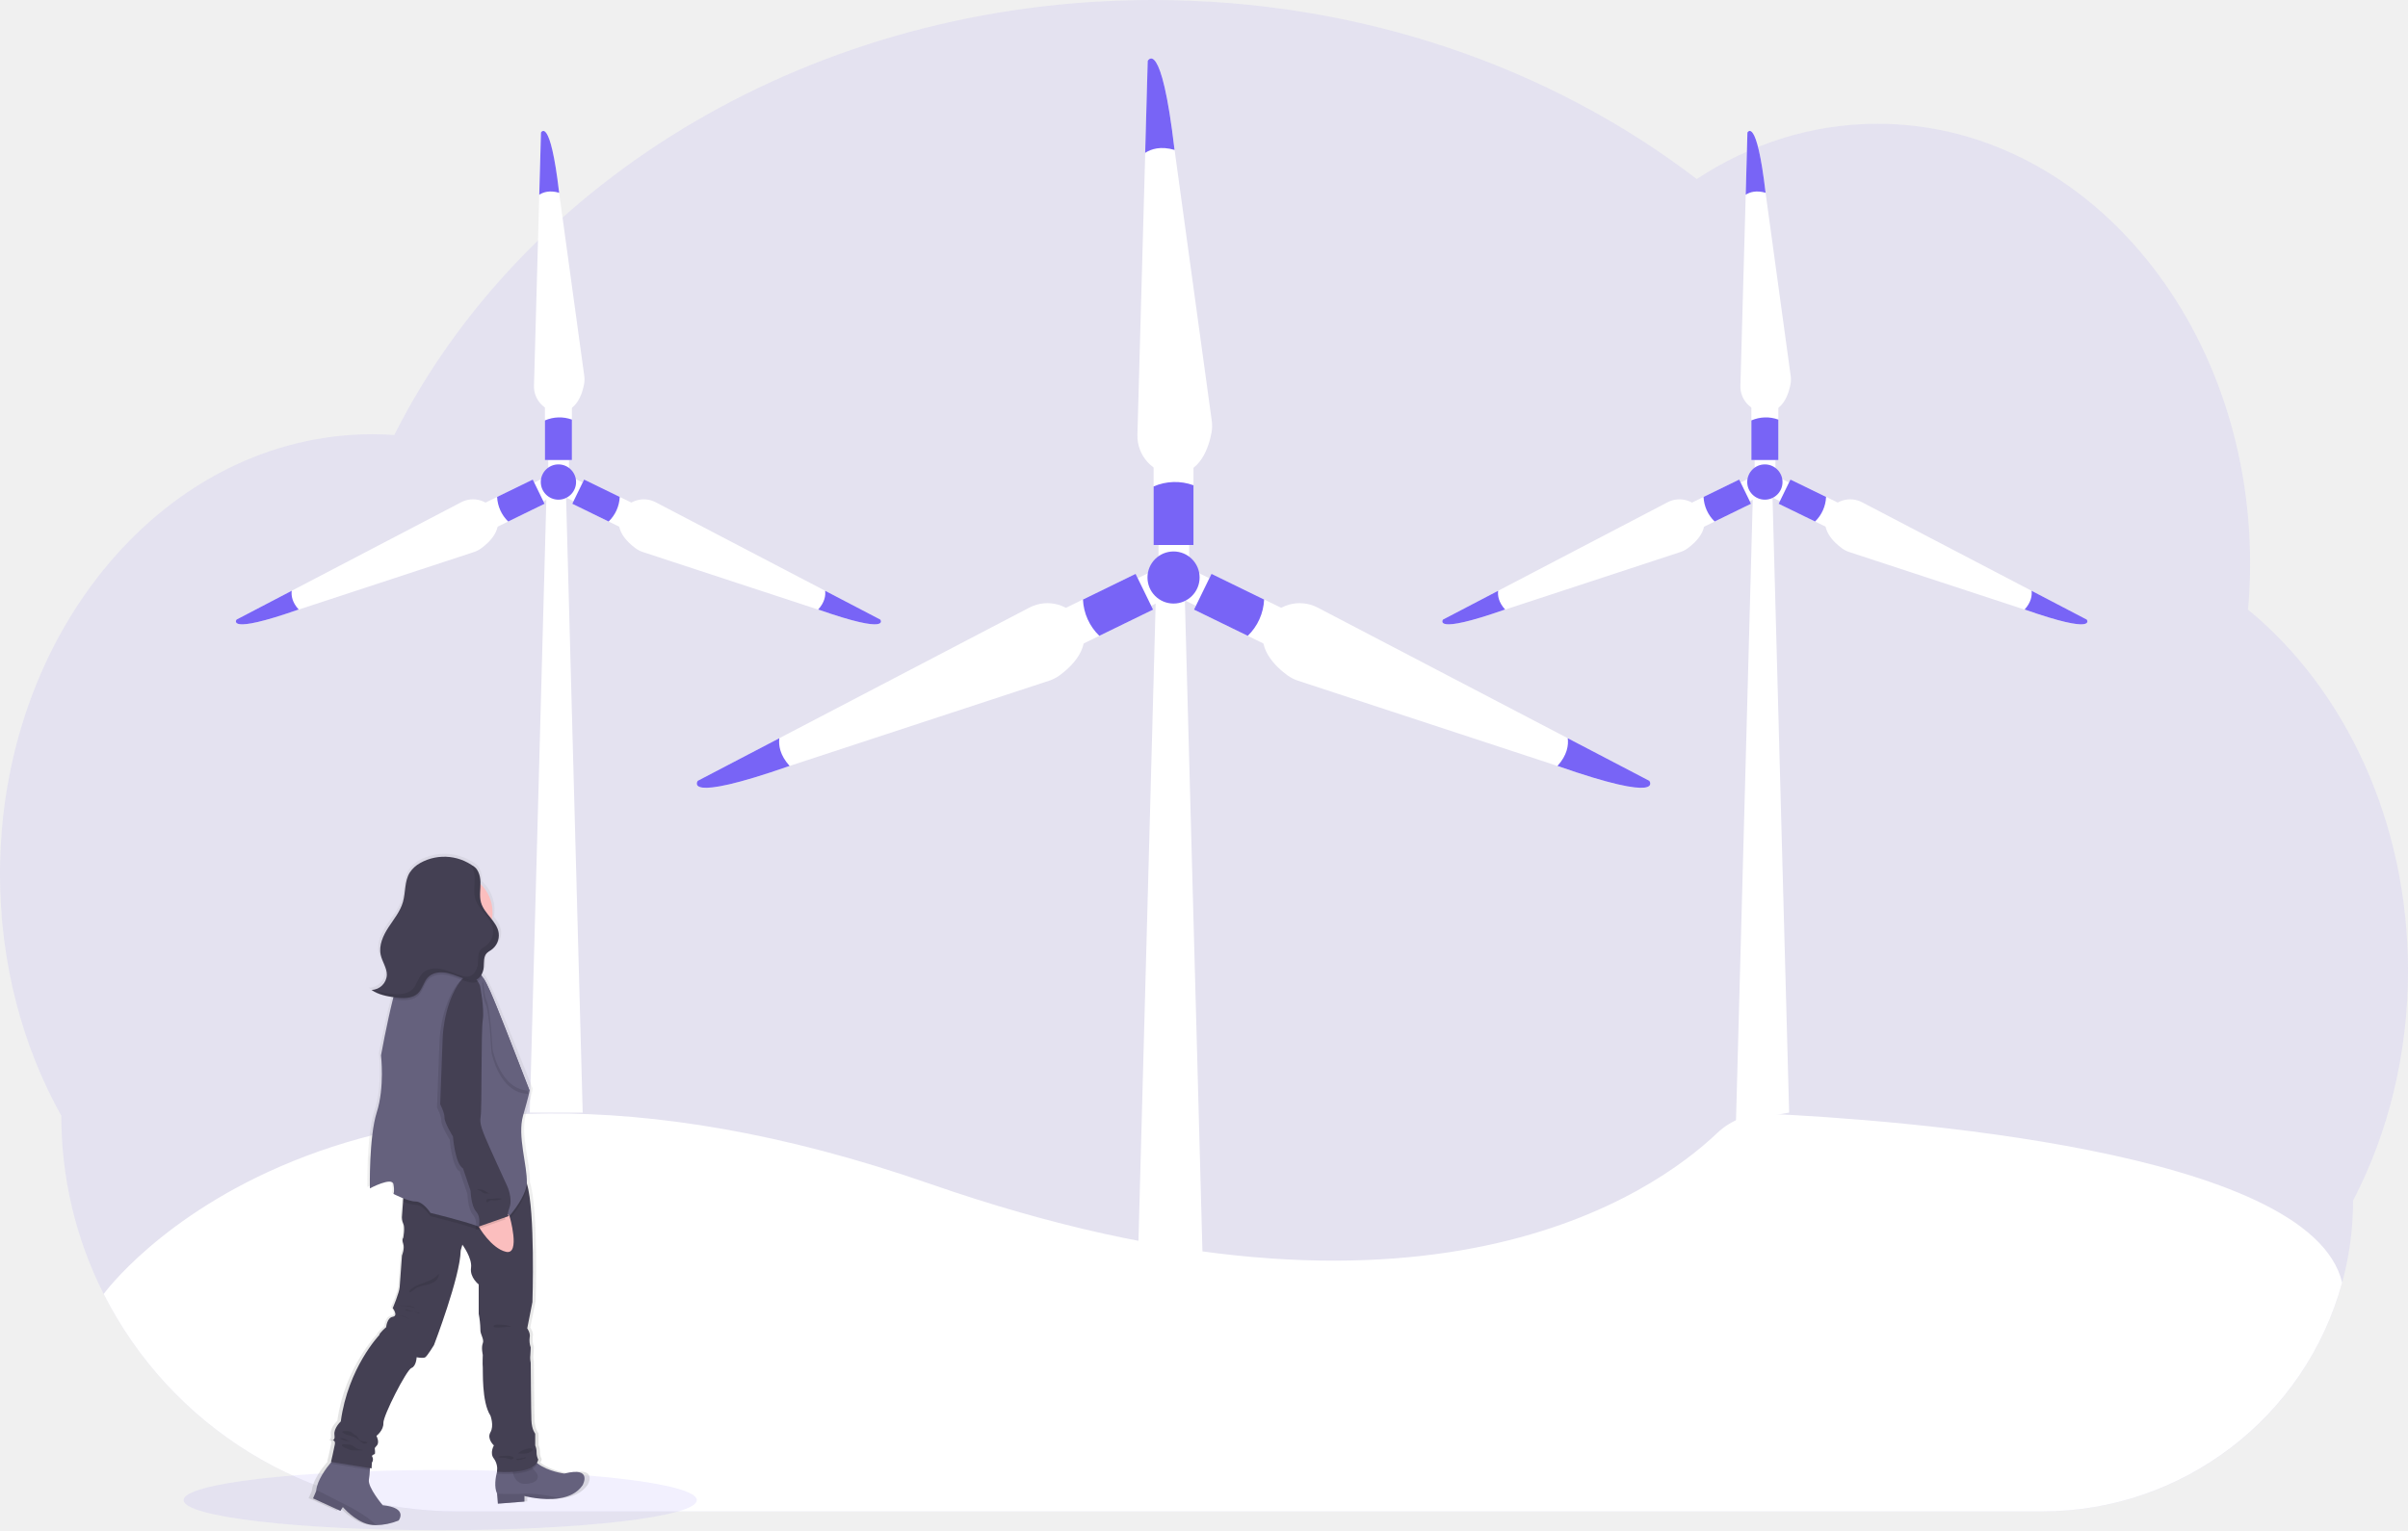
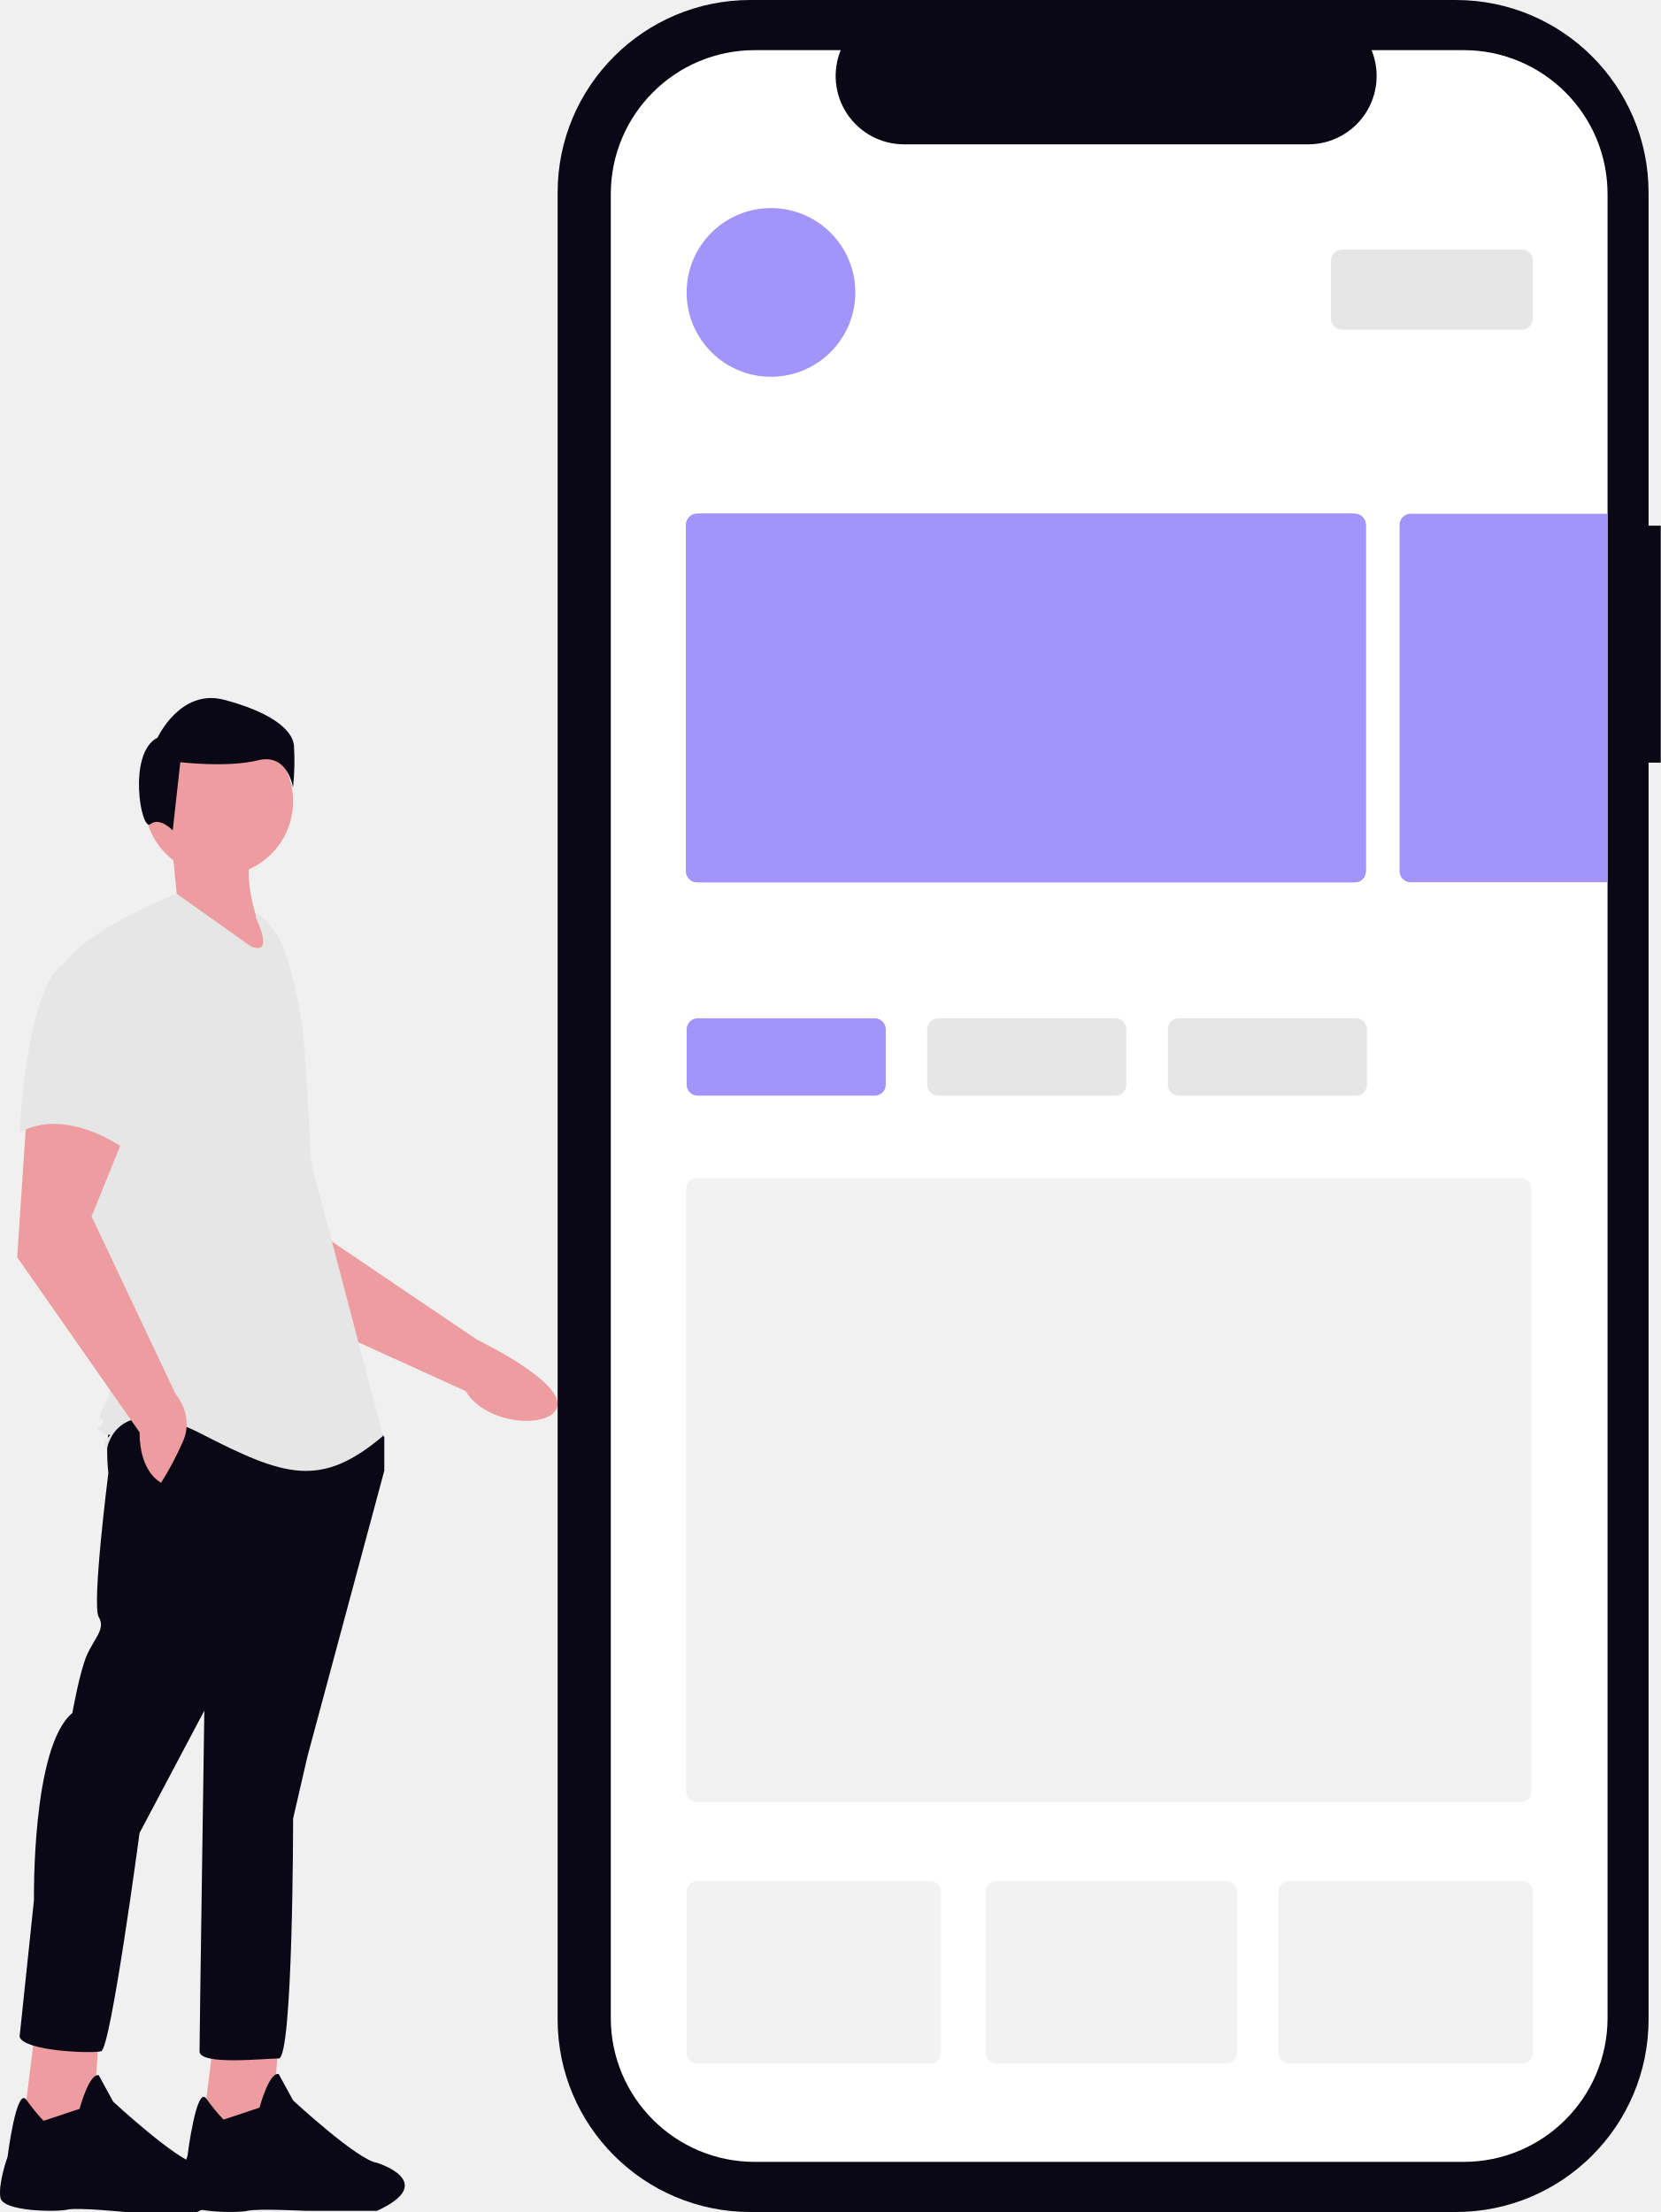
- <svg xmlns="http://www.w3.org/2000/svg" width="1144" height="727.23" viewBox="0 0 1144 727.23" role="img" artist="Katerina Limpitsouni" source="https://undraw.co/">
-   <defs>
-     <linearGradient id="e9df2e8e-6999-41c4-9621-44bffc2f2623-331" x1="241.37" y1="811.22" x2="241.37" y2="492.1" gradientUnits="userSpaceOnUse">
-       <stop offset="0" stop-color="gray" stop-opacity="0.25" />
-       <stop offset="0.54" stop-color="gray" stop-opacity="0.12" />
-       <stop offset="1" stop-color="gray" stop-opacity="0.1" />
-     </linearGradient>
-   </defs>
-   <path d="M1172,547.72a244.4,244.4,0,0,1-6.85,57.75A228.14,228.14,0,0,1,1145.89,657,147.47,147.47,0,0,1,998.24,804.67H245.17A188.29,188.29,0,0,1,77.25,701.34a.08.08,0,0,1,0,0,187.1,187.1,0,0,1-20.11-84.68C38.72,583.66,28,544.19,28,501.75c0-115.43,79.24-209,177-209,3.46,0,6.9.13,10.31.36C276.65,171.32,415,86.39,575.74,86.39c98.82,0,189.15,32.08,258.35,85.08,25.44-16.71,54.73-26.25,85.9-26.25,97.75,0,177,93.58,177,209q0,11.08-1,21.86C1141.94,413.84,1172,476.63,1172,547.72Z" transform="translate(-28 -86.39)" fill="#7864F6" opacity="0.1" />
-   <path d="M603.59,291.88c-1.18,6.48-5.17,20.16-18.06,19.82-9.84-.25-17.42-8.84-17.16-18.68l3.71-134,1.21-43.7s6.38-12.09,12.73,42.11l0,.2,17.64,128.52A18,18,0,0,1,603.59,291.88Z" transform="translate(-28 -86.39)" fill="#fff" />
-   <rect x="548.06" y="218.5" width="18.94" height="40.51" fill="#fff" />
-   <rect x="550.39" y="249.39" width="14.57" height="17.78" fill="#fff" />
-   <path d="M586.05,157.64c-6.63-1.93-11.14-.46-14,1.39l1.21-43.7s6.38-12.09,12.73,42.11Z" transform="translate(-28 -86.39)" fill="#7864F6" />
-   <path d="M595,317v28.4H576.06V317.56A25.6,25.6,0,0,1,595,317Z" transform="translate(-28 -86.39)" fill="#7864F6" />
-   <path d="M639.59,407.29c-5.31-3.9-15.85-13.48-9.9-24.92,4.54-8.73,15.58-11.79,24.31-7.24l118.81,62.08,38.75,20.24s8.06,11-43.44-7l-.19-.06L644.68,409.89A18.28,18.28,0,0,1,639.59,407.29Z" transform="translate(-28 -86.39)" fill="#fff" />
-   <rect x="608.15" y="356.23" width="18.94" height="40.51" transform="translate(-19.51 680.17) rotate(-64)" fill="#fff" />
-   <rect x="592.72" y="359.16" width="14.57" height="17.78" transform="translate(1165.83 -96.27) rotate(116)" fill="#fff" />
-   <path d="M767.93,450.38c4.64-5.12,5.3-9.82,4.88-13.17l38.75,20.24s8.06,11-43.44-7Z" transform="translate(-28 -86.39)" fill="#7864F6" />
-   <path d="M620.79,388.56l-25.53-12.45,8.3-17,25,12.2A25.59,25.59,0,0,1,620.79,388.56Z" transform="translate(-28 -86.39)" fill="#7864F6" />
-   <path d="M531.47,407.29c5.31-3.9,15.85-13.48,9.9-24.92-4.54-8.73-15.58-11.79-24.31-7.24L398.25,437.21,359.5,457.45s-8.06,11,43.44-7l.19-.06,123.25-40.49A18.28,18.28,0,0,0,531.47,407.29Z" transform="translate(-28 -86.39)" fill="#fff" />
-   <rect x="533.19" y="367.01" width="40.51" height="18.94" transform="translate(-137.03 194.33) rotate(-26)" fill="#fff" />
-   <rect x="563.77" y="359.16" width="14.57" height="17.78" transform="translate(623.52 -392.94) rotate(64)" fill="#fff" />
-   <path d="M403.13,450.38c-4.64-5.12-5.3-9.82-4.88-13.17L359.5,457.45s-8.06,11,43.44-7Z" transform="translate(-28 -86.39)" fill="#7864F6" />
-   <path d="M550.27,388.56l25.53-12.45-8.3-17-25,12.2A25.59,25.59,0,0,0,550.27,388.56Z" transform="translate(-28 -86.39)" fill="#7864F6" />
-   <polygon points="574.57 717.37 537.42 717.37 549.22 279.84 562.77 279.84 574.57 717.37" fill="#fff" />
-   <circle cx="557.53" cy="274.45" r="12.38" fill="#7864F6" />
-   <path d="M878.67,268.82c-.79,4.38-3.49,13.63-12.21,13.4a12.19,12.19,0,0,1-11.62-12.63l2.52-90.66.81-29.56s4.32-8.18,8.62,28.49l0,.13,11.93,87A12.26,12.26,0,0,1,878.67,268.82Z" transform="translate(-28 -86.39)" fill="#fff" />
-   <rect x="832.05" y="191.22" width="12.81" height="27.41" fill="#fff" />
-   <rect x="833.62" y="212.12" width="9.86" height="12.03" fill="#fff" />
-   <path d="M866.81,178c-4.49-1.3-7.54-.31-9.45.94l.81-29.56s4.32-8.18,8.62,28.49Z" transform="translate(-28 -86.39)" fill="#7864F6" />
-   <path d="M872.86,285.8V305H860.05V286.19A17.29,17.29,0,0,1,872.86,285.8Z" transform="translate(-28 -86.39)" fill="#7864F6" />
-   <path d="M903,346.89c-3.59-2.63-10.73-9.11-6.7-16.85a12.18,12.18,0,0,1,16.45-4.9l80.38,42,26.21,13.69s5.46,7.47-29.38-4.74l-.13,0-83.39-27.39A12.33,12.33,0,0,1,903,346.89Z" transform="translate(-28 -86.39)" fill="#fff" />
-   <rect x="881.76" y="312.35" width="12.81" height="27.41" transform="translate(177.76 895.01) rotate(-64)" fill="#fff" />
-   <rect x="871.32" y="314.33" width="9.86" height="12.03" transform="translate(1520.3 -413.17) rotate(116)" fill="#fff" />
-   <path d="M989.86,376.05c3.14-3.46,3.59-6.64,3.3-8.91l26.21,13.69s5.46,7.47-29.38-4.74Z" transform="translate(-28 -86.39)" fill="#7864F6" />
-   <path d="M890.31,334.23,873,325.8l5.61-11.51,16.93,8.25A17.35,17.35,0,0,1,890.31,334.23Z" transform="translate(-28 -86.39)" fill="#7864F6" />
-   <path d="M829.88,346.89c3.59-2.63,10.73-9.11,6.7-16.85a12.18,12.18,0,0,0-16.45-4.9l-80.38,42-26.21,13.69s-5.46,7.47,29.38-4.74l.13,0,83.39-27.39A12.33,12.33,0,0,0,829.88,346.89Z" transform="translate(-28 -86.39)" fill="#fff" />
-   <rect x="831.05" y="319.65" width="27.41" height="12.81" transform="translate(-85.44 316.93) rotate(-26)" fill="#fff" />
-   <rect x="851.73" y="314.33" width="9.86" height="12.03" transform="translate(741.05 -676.43) rotate(64)" fill="#fff" />
-   <path d="M743.05,376.05c-3.14-3.46-3.59-6.64-3.3-8.91l-26.21,13.69s-5.46,7.47,29.38-4.74Z" transform="translate(-28 -86.39)" fill="#7864F6" />
-   <path d="M842.6,334.23l17.27-8.43-5.61-11.51-16.93,8.25A17.35,17.35,0,0,0,842.6,334.23Z" transform="translate(-28 -86.39)" fill="#7864F6" />
-   <polygon points="849.99 528.74 824.73 533.18 832.83 232.73 842 232.73 849.99 528.74" fill="#fff" />
-   <circle cx="838.46" cy="229.08" r="8.38" fill="#7864F6" />
-   <path d="M305.51,268.82c-.79,4.38-3.49,13.63-12.21,13.4a12.18,12.18,0,0,1-11.61-12.63l2.51-90.66.81-29.56s4.32-8.18,8.62,28.49l0,.13,11.94,87A12.56,12.56,0,0,1,305.51,268.82Z" transform="translate(-28 -86.39)" fill="#fff" />
-   <rect x="258.89" y="191.22" width="12.81" height="27.41" fill="#fff" />
-   <rect x="260.46" y="212.12" width="9.86" height="12.03" fill="#fff" />
-   <path d="M293.65,178c-4.48-1.3-7.54-.31-9.45.94l.81-29.56s4.32-8.18,8.62,28.49Z" transform="translate(-28 -86.39)" fill="#7864F6" />
-   <path d="M299.7,285.8V305H286.89V286.19A17.29,17.29,0,0,1,299.7,285.8Z" transform="translate(-28 -86.39)" fill="#7864F6" />
-   <path d="M329.87,346.89c-3.59-2.63-10.72-9.11-6.69-16.85a12.17,12.17,0,0,1,16.44-4.9l80.38,42,26.22,13.69s5.45,7.47-29.39-4.74l-.13,0-83.38-27.39A12.39,12.39,0,0,1,329.87,346.89Z" transform="translate(-28 -86.39)" fill="#fff" />
-   <rect x="308.6" y="312.35" width="12.81" height="27.41" transform="translate(-144.14 379.86) rotate(-64)" fill="#fff" />
-   <rect x="298.16" y="314.33" width="9.86" height="12.03" transform="translate(695.88 101.98) rotate(116)" fill="#fff" />
-   <path d="M416.7,376.05c3.14-3.46,3.59-6.64,3.3-8.91l26.22,13.69s5.45,7.47-29.39-4.74Z" transform="translate(-28 -86.39)" fill="#7864F6" />
-   <path d="M317.15,334.23l-17.27-8.43,5.62-11.51,16.92,8.25A17.31,17.31,0,0,1,317.15,334.23Z" transform="translate(-28 -86.39)" fill="#7864F6" />
-   <path d="M256.72,346.89c3.6-2.63,10.73-9.11,6.7-16.85a12.18,12.18,0,0,0-16.45-4.9l-80.38,42-26.21,13.69s-5.46,7.47,29.38-4.74l.13,0,83.39-27.39A12.33,12.33,0,0,0,256.72,346.89Z" transform="translate(-28 -86.39)" fill="#fff" />
-   <rect x="257.89" y="319.65" width="27.41" height="12.81" transform="translate(-143.45 65.67) rotate(-26)" fill="#fff" />
-   <rect x="278.58" y="314.33" width="9.86" height="12.03" transform="translate(419.15 -161.28) rotate(64)" fill="#fff" />
-   <path d="M169.89,376.05c-3.13-3.46-3.58-6.64-3.3-8.91l-26.21,13.69s-5.46,7.47,29.38-4.74Z" transform="translate(-28 -86.39)" fill="#7864F6" />
-   <path d="M269.44,334.23l17.27-8.43-5.61-11.51-16.93,8.25A17.4,17.4,0,0,0,269.44,334.23Z" transform="translate(-28 -86.39)" fill="#7864F6" />
-   <polygon points="276.83 528.74 251.69 528.74 259.68 232.73 268.84 232.73 276.83 528.74" fill="#fff" />
-   <circle cx="265.3" cy="229.08" r="8.38" fill="#7864F6" />
-   <path d="M1140.69,696A147.72,147.72,0,0,1,998.24,804.67H245.17A188.29,188.29,0,0,1,77.25,701.34a.08.08,0,0,1,0,0S186.4,550.36,469.87,649c235.34,81.89,343.89,4.45,374-24.21a33.26,33.26,0,0,1,24.5-9.08c57.67,2.73,257.44,16.71,272.35,80.27A0,0,0,0,0,1140.69,696Z" transform="translate(-28 -86.39)" fill="#fff" />
-   <ellipse cx="209.13" cy="712.91" rx="121.92" ry="14.31" fill="#7864F6" opacity="0.1" />
-   <path d="M298.16,786.53s-7.91-.93-13.06-4.77l-.39-.31a4.78,4.78,0,0,0,.67-1.53,7.7,7.7,0,0,1-.85-3.48,7.81,7.81,0,0,0-.68-3.3v-5.62s-1.71-1.82-1.88-6.45-.34-27.45-.34-27.45a10.73,10.73,0,0,1-.17-3.64c.17-2.64.17-3.63.17-3.63a10,10,0,0,1-.51-4.8c.51-2-1.2-4.3-1.2-4.3l2.56-12.56s1.42-43.39-2.71-56.47l0-.08s0-.11,0-.16c.35-8.44-4.77-22.49-1.87-32.24s3.24-11.91,3.24-11.91-12.78-32.08-16-39.68c-2.23-5.24-4.54-11-6.82-14.28q-.3-.43-.6-.81c-.11-.14-.22-.28-.33-.4a8.86,8.86,0,0,0,1.23-3.82c.18-2.36-.16-5.08,1.56-6.75a13.15,13.15,0,0,1,2.11-1.41,8.47,8.47,0,0,0,3.75-8.1c-.36-2.49-1.79-4.56-3.42-6.57A18.38,18.38,0,0,0,257,505.19h0c0-.31,0-.63,0-.94a10.53,10.53,0,0,0-2-6.39l.48.34c-.27-.24-.53-.47-.81-.7a5.65,5.65,0,0,0-1.34-1,25,25,0,0,0-26-1.35,14.51,14.51,0,0,0-5.07,4.51c-2.67,4.12-2,9.45-3.38,14.13-1.34,4.47-4.5,8.17-7.12,12.07s-4.81,8.52-3.82,13.08c.71,3.31,3.07,6.28,3,9.67a7.64,7.64,0,0,1-6.7,7.08l-.09,0a6.87,6.87,0,0,1-1,.08c3.18,2.19,7.13,3,11,3.51-.08.3-.16.6-.23.91C210.79,572,208,587,208,587s1.87,15.2-2.05,27.11-3.41,36.38-3.41,36.38,10.91-5.63,11.59-2,0,4.63,0,4.63,2.23,1.13,4.85,2.13l-.11,1.45-.48,6.5a7.25,7.25,0,0,0,.6,4c.94,1.82,0,6.78,0,6.78s-.8.5,0,2.82-.63,5.62-.63,5.62-1,12.4-1.13,15-3.41,10.09-3.41,10.09,2.9,3.63,0,4.13-3.24,5-3.24,5-3.41,2.81-3.41,3.8c0,0-15.34,15.55-18.92,41.17,0,0-3.58,3.31-3.07,6.45.29,1.78-.29,2.39-.85,2.59.63.08,1.32.49,1,2-.51,2.64-1.87,8.27-1.87,8.27l.24,0,0,0c-2.79,3.23-6.87,8.64-7.49,13.39q0,.3-.06.6l-1.54,3.47,13.47,6,1.19-1.82s6,6.78,12.79,8.26a17.2,17.2,0,0,0,3.57.39A31.52,31.52,0,0,0,216.69,809s4.94-6.11-7.85-7.27c0,0-7.49-8.6-6.81-12.24a35.92,35.92,0,0,0,.47-4.63q0-.51,0-1l.87.13.16-2.77a2.37,2.37,0,0,0,.51-1.66c0-1.15-1-1.32,0-2s1,0,1-1.65-.68-1.16.85-2.81-.17-4.63-.17-4.63,3.58-2.65,3.41-6.12,11.42-25.46,13.8-26.29,2.56-5.13,2.56-5.13,3.24.66,4.26,0,4.26-5.78,4.26-5.78,13-32.74,13.13-45.14l.85-2.81s4.95,6.45,4.26,11.08,3.78,7.93,3.78,7.93v14.06a41,41,0,0,1,.82,7.44c-.17,2.31,2,4.63,1.18,6.61s0,5.46,0,5.46-.18,4.63,0,5.95-.67,16.53,3.77,23.15c0,0,1.87,4.79,0,7.93s1.7,6.29,1.7,6.29-2.21,3.63,0,6.28a8.13,8.13,0,0,1,1.59,5.86c-.89,3.36-1.55,7.77-.06,10.84v.07l.4,4.72,13.06-1v-2.64s8.92,2.37,17.23,1.08c4.48-.69,8.78-2.45,11.41-6.21C307.2,792.15,312.48,783.06,298.16,786.53Z" transform="translate(-28 -86.39)" fill="url(#e9df2e8e-6999-41c4-9621-44bffc2f2623-331)" />
-   <path d="M304.78,792.23c-2.54,3.75-6.69,5.5-11,6.19-8,1.28-16.63-1.08-16.63-1.08V800l-12.61,1-.39-4.7v-.08c-1.46-3.1-.79-7.58.09-10.95a39.8,39.8,0,0,1,1.56-4.68s10.86-9.22,14.48-2.3a11.21,11.21,0,0,0,3.19,3.64c5,3.82,12.61,4.75,12.61,4.75C309.88,783.18,304.78,792.23,304.78,792.23Z" transform="translate(-28 -86.39)" fill="#65617d" />
-   <path d="M271.2,783.18s0,8.56,6.25,8.4,7.09-3.41,5.11-5.61a27,27,0,0,1-3.46-5.09Z" transform="translate(-28 -86.39)" opacity="0.1" />
-   <path d="M217.38,809a29.7,29.7,0,0,1-10.71,2.2,16.8,16.8,0,0,1-3.45-.38c-6.58-1.49-12.34-8.24-12.34-8.24l-1.15,1.82-13-5.93L178.2,795l.06-.59c.6-4.73,4.54-10.12,7.24-13.34,1.47-1.75,2.58-2.85,2.58-2.85l15.64,2.3s.06,2,0,4.44a35.45,35.45,0,0,1-.46,4.61c-.65,3.62,6.58,12.18,6.58,12.18C222.15,802.93,217.38,809,217.38,809Z" transform="translate(-28 -86.39)" fill="#65617d" />
-   <path d="M186.1,770.78a1.64,1.64,0,0,1-.82.06A2.42,2.42,0,0,1,186.1,770.78Z" transform="translate(-28 -86.39)" fill="#444053" />
-   <path d="M203.72,780.55s.06,2,0,4.44l-18.4-3s.09-.35.22-.93c1.47-1.75,2.58-2.85,2.58-2.85Z" transform="translate(-28 -86.39)" opacity="0.1" />
-   <path d="M283.44,781.89c-2.78,6.43-19.32,4.91-19.32,4.91a7.9,7.9,0,0,0,.09-1.57,39.8,39.8,0,0,1,1.56-4.68s10.86-9.22,14.48-2.3A11.21,11.21,0,0,0,283.44,781.89Z" transform="translate(-28 -86.39)" opacity="0.1" />
-   <path d="M283.71,780.06c-1.64,7.4-19.59,5.76-19.59,5.76a8.51,8.51,0,0,0-1.48-6.26c-2.14-2.63,0-6.25,0-6.25s-3.46-3.13-1.64-6.26,0-7.9,0-7.9c-4.29-6.58-3.46-21.73-3.64-23s0-5.92,0-5.92-.81-3.46,0-5.44-1.3-4.28-1.14-6.58a42.58,42.58,0,0,0-.79-7.41v-14s-4.31-3.29-3.65-7.9-4.12-11-4.12-11l-.82,2.8c-.16,12.34-12.67,44.93-12.67,44.93s-3.13,5.11-4.12,5.77-4.11,0-4.11,0-.17,4.28-2.47,5.1-13.5,22.71-13.33,26.17-3.3,6.09-3.3,6.09,1.65,3,.17,4.61-.83,1.15-.83,2.8,0,1-1,1.64,0,.83,0,2a2.34,2.34,0,0,1-.5,1.64l-.15,2.77-19.27-3.09s1.32-5.6,1.81-8.24c.29-1.54-.38-1.95-1-2,.55-.2,1.11-.81.83-2.57-.5-3.13,3-6.42,3-6.42,3.46-25.52,18.27-41,18.27-41,0-1,3.29-3.78,3.29-3.78s.33-4.45,3.13-4.94,0-4.12,0-4.12,3.13-7.4,3.29-10,1.09-15,1.09-15,1.38-3.29.61-5.59,0-2.8,0-2.8.93-4.94,0-6.75a7.4,7.4,0,0,1-.58-3.95l.47-6.48.68-9.65S271.36,639,277,646.07a9,9,0,0,1,1.33,2.88c4,13,2.62,56.21,2.62,56.21l-2.47,12.51s1.65,2.31,1.16,4.28a10.17,10.17,0,0,0,.49,4.78s0,1-.17,3.62a11,11,0,0,0,.17,3.62s.16,22.71.33,27.32,1.81,6.42,1.81,6.42v5.6a8.09,8.09,0,0,1,.65,3.29A7.75,7.75,0,0,0,283.71,780.06Z" transform="translate(-28 -86.39)" fill="#444053" />
-   <path d="M206.67,811.22a16.8,16.8,0,0,1-3.45-.38c-6.58-1.49-12.34-8.24-12.34-8.24l-1.15,1.82-13-5.93L178.2,795l.06-.59,13.44,6.85S202.43,806.4,206.67,811.22Z" transform="translate(-28 -86.39)" opacity="0.1" />
-   <path d="M293.76,798.42c-8,1.28-16.63-1.08-16.63-1.08V800l-12.61,1-.39-4.7c4,.07,10.43.14,13.23-.08A61.41,61.41,0,0,1,293.76,798.42Z" transform="translate(-28 -86.39)" opacity="0.1" />
-   <path d="M192.54,766.54a4.52,4.52,0,0,1,1.94.25,13.52,13.52,0,0,1,1.84,1.32,7.6,7.6,0,0,1,1.22.81c.48.47.68,1.17,1.16,1.64.88.87,2.33.67,3.5,1.09.13,0,.27.11.29.24s-.09.24-.2.32a1.92,1.92,0,0,1-1.9,0,7.64,7.64,0,0,1-1.59-1.2,10.75,10.75,0,0,0-3.09-1.92c-1.55-.61-4.25-.78-5.23-2.3C190.94,766.44,191.94,766.55,192.54,766.54Z" transform="translate(-28 -86.39)" opacity="0.1" />
-   <path d="M191.22,770a4.72,4.72,0,0,1,1,.41l1.69.85a6.26,6.26,0,0,1-3.45-.77,9.93,9.93,0,0,1-1.09-.52A5.58,5.58,0,0,1,191.22,770Z" transform="translate(-28 -86.39)" opacity="0.1" />
-   <path d="M193.45,772.88a4.5,4.5,0,0,1,1.1.09,5.47,5.47,0,0,1,1.74,1,6.8,6.8,0,0,0,4.36,1.51,1.9,1.9,0,0,1-1,.17h-3.54a4.7,4.7,0,0,1-2.64-.61c-.6-.29-3.08-1-3.1-1.83S192.85,772.88,193.45,772.88Z" transform="translate(-28 -86.39)" opacity="0.1" />
-   <path d="M274,777.08a19.71,19.71,0,0,0,3.26.09,6.23,6.23,0,0,0,3.22-1c.95-.73.75-1.48-.46-1.53a8.63,8.63,0,0,0-3.25.8,9.86,9.86,0,0,0-1.52.77C275,776.32,274.18,777.09,274,777.08Z" transform="translate(-28 -86.39)" opacity="0.1" />
-   <path d="M277.94,778.88c-.1.4-.52.62-.9.77a10.32,10.32,0,0,1-2.9.64c-.25,0-.95,0-.86-.39s1.13-.27,1.38-.3A25,25,0,0,0,277.94,778.88Z" transform="translate(-28 -86.39)" opacity="0.1" />
-   <path d="M268.06,778.23a6.69,6.69,0,0,1,4,.79.2.2,0,0,1,.08.1.1.1,0,0,1,0,.09,1.37,1.37,0,0,1-1.34.72,6.26,6.26,0,0,1-1.56-.39,8.08,8.08,0,0,0-2.58-.39,6.51,6.51,0,0,1-1.17,0c-1.16-.2-.78-.67.11-.77A23.49,23.49,0,0,1,268.06,778.23Z" transform="translate(-28 -86.39)" opacity="0.1" />
-   <path d="M222.84,713.55a10.18,10.18,0,0,0-5.62-1.84A8,8,0,0,1,222.84,713.55Z" transform="translate(-28 -86.39)" opacity="0.1" />
-   <path d="M221.3,706.91a8.11,8.11,0,0,1,4.2,1.2l-1.52-.42a14.34,14.34,0,0,0-2.81-.59c-.55-.05-1.1,0-1.65-.06s-1.25-.16-1.87-.18C218.86,706.92,220.08,706.85,221.3,706.91Z" transform="translate(-28 -86.39)" opacity="0.1" />
-   <path d="M226.25,710.07c.46.09,1,.29,1.1.76,0-.28-3.26-1.2-3.66-1.33-.67-.24-2.82-1.18-3.31-.53C222.27,709.48,224.31,709.67,226.25,710.07Z" transform="translate(-28 -86.39)" opacity="0.1" />
-   <path d="M230.83,695.45a13.79,13.79,0,0,0,5.67-3.64,4.5,4.5,0,0,1-2.09,3.7,11.78,11.78,0,0,1-4.13,1.54,18.2,18.2,0,0,0-4.24,1.27c-.65.33-2.68,2.25-3.32,2.15-.81-.12.48-1.4.78-1.63C225.64,697.17,228.35,696.43,230.83,695.45Z" transform="translate(-28 -86.39)" opacity="0.1" />
-   <path d="M271.16,716.8c-.7-.24-9.2,1.41-8.68-.24.32-1,3.08-.64,3.77-.61A17.45,17.45,0,0,1,271.16,716.8Z" transform="translate(-28 -86.39)" opacity="0.1" />
-   <path d="M262,520a18.76,18.76,0,1,1-5.66-13.43A18.62,18.62,0,0,1,262,520Z" transform="translate(-28 -86.39)" fill="#fbbebe" />
-   <path d="M252.93,527.73s-6.09,17.78-2.63,21.4-24.86,5.76-24.86,5.76,11.85-21.23,10.7-26.5S252.93,527.73,252.93,527.73Z" transform="translate(-28 -86.39)" fill="none" stroke="#6c63ff" stroke-miterlimit="10" />
-   <path d="M278.29,649c0,.43,0,.84,0,1.24-.33,8.4-15.31,25.35-18.77,22.55s-27-8.4-27-8.4-3.46-5.43-7.08-5.43a18.51,18.51,0,0,1-5.95-1.54l.68-9.65S271.36,639,277,646.07A9,9,0,0,1,278.29,649Z" transform="translate(-28 -86.39)" opacity="0.1" />
-   <path d="M278.28,648.71c-.17,4.21-4,10.56-8.23,15.5s-8.81,8.44-10.54,7a16.62,16.62,0,0,0-4.08-1.93c-7.79-2.87-22.91-6.47-22.91-6.47s-3.46-5.43-7.08-5.43-10.53-3.62-10.53-3.62.66-1,0-4.61-11.19,2-11.19,2-.5-24.36,3.29-36.22,2-27,2-27,2.71-14.92,5.65-26.71c1.77-7.07,3.63-13,5.05-13.94,3.79-2.47,23.54,0,23.54,0s8.23.16,11.36,1a5,5,0,0,1,2.37,1.93c.19.26.39.53.58.82,2.2,3.3,4.44,9,6.59,14.21,3.13,7.57,15.48,39.5,15.48,39.5s-.33,2.14-3.13,11.85S278.61,640.32,278.28,648.71Z" transform="translate(-28 -86.39)" fill="#65617d" />
-   <path d="M264.12,658.42l5.93,5.78s5.43,18.74-1.65,17.1-13-12-13-12Z" transform="translate(-28 -86.39)" fill="#fbbebe" />
-   <path d="M279.1,606.24c-14-.16-17.61-19.75-17.61-19.75s-1-19.42-2.8-23c-1-2-1.45-6.92-1.65-10.92,2.2,3.3,4.43,9,6.59,14.21C266.76,574.31,279.1,606.24,279.1,606.24Z" transform="translate(-28 -86.39)" opacity="0.1" />
-   <path d="M279.6,604.76C265.6,604.6,262,585,262,585s-1-19.42-2.8-23c-1-2-1.45-6.92-1.65-10.92,2.2,3.3,4.44,9,6.59,14.21C267.25,572.83,279.6,604.76,279.6,604.76Z" transform="translate(-28 -86.39)" fill="#65617d" />
-   <path d="M254.54,556.44s-4.12-11.19-10.87,0-6.91,25.35-6.91,25.35l-1.15,30.94s2.14,4.12,2.06,6.42,4,8.89,4,8.89,1,13,4.77,15.14l3.62,10.7s.17,7.08,2.64,9.88,1.17,7.12,1.17,7.12l14.63-5.12s-1.65.59,0-3.83-1-10.19-1-10.19-9.38-20.41-10.53-23.37-2.8-6.42-2.14-9.88.13-40.16,1-45.75S254.54,556.44,254.54,556.44Z" transform="translate(-28 -86.39)" opacity="0.1" />
-   <path d="M256.06,554.89s-4.12-11.19-10.87,0-6.91,25.35-6.91,25.35l-1.15,30.94s2.14,4.12,2.06,6.42,4,8.89,4,8.89,1,13,4.77,15.14l3.62,10.7s.17,7.08,2.64,9.88,1.18,7.12,1.18,7.12l14.62-5.13s-1.65.6,0-3.82-1-10.19-1-10.19-9.38-20.41-10.53-23.37-2.8-6.42-2.14-9.88.14-40.16,1-45.76S256.06,554.89,256.06,554.89Z" transform="translate(-28 -86.39)" fill="#444053" />
-   <path d="M256.34,651.68a5.53,5.53,0,0,1,1.79.53c.45.24.84.59,1.28.84a3.57,3.57,0,0,0,1.69.46c-.66,0-1.32.07-2,.08a3.5,3.5,0,0,1-1.21-.15,4.92,4.92,0,0,1-1-.67,5.39,5.39,0,0,0-1.31-.72c-.35-.15-.73-.2-.88-.56A10.17,10.17,0,0,1,256.34,651.68Z" transform="translate(-28 -86.39)" opacity="0.1" />
-   <path d="M261.91,656.1c.62,0,1.24-.14,1.87-.18a15.39,15.39,0,0,1,2.71.14,7.63,7.63,0,0,1-4.28.76,2.56,2.56,0,0,0-1.29,0c-.46.19-1.79,1.7-1.91.36S261.15,656.13,261.91,656.1Z" transform="translate(-28 -86.39)" opacity="0.1" />
-   <path d="M254.34,500.25,252,498.51a4.5,4.5,0,0,1,.74.33,5.46,5.46,0,0,1,1.34,1.05c.26.22.52.46.77.69Z" transform="translate(-28 -86.39)" opacity="0.1" />
-   <path d="M257,550.23a5.82,5.82,0,0,1-2,2.44,4.1,4.1,0,0,1-1.76.68,6.88,6.88,0,0,1-2.66-.28,32.84,32.84,0,0,1-3.23-1,53.35,53.35,0,0,0-6.35-2.16c-3.29-.75-7.12-.48-9.48,1.92-2.07,2.11-2.58,5.39-4.65,7.5-2.77,2.82-7.31,2.65-11.24,2.1l-.92-.13c1.77-7.07,3.63-13,5.05-13.94,3.79-2.47,23.54,0,23.54,0s8.23.16,11.36,1A5,5,0,0,1,257,550.23Z" transform="translate(-28 -86.39)" opacity="0.1" />
-   <path d="M224.46,520a18.76,18.76,0,0,1,31.86-13.43v0c.06,3.27-.65,6.62.27,9.77.85,2.93,3,5.29,4.94,7.73A18.76,18.76,0,0,1,224.46,520Z" transform="translate(-28 -86.39)" opacity="0.1" />
-   <path d="M254.8,499.6a23.42,23.42,0,0,0-27.21-3.06,14.09,14.09,0,0,0-4.9,4.49c-2.58,4.11-1.92,9.41-3.27,14.07-1.28,4.45-4.34,8.13-6.87,12s-4.64,8.49-3.69,13c.69,3.3,3,6.26,2.92,9.63a7.47,7.47,0,0,1-7.23,7.1c3.18,2.25,7.15,3,11,3.55s8.46.72,11.24-2.11c2.07-2.1,2.58-5.39,4.65-7.49,2.36-2.41,6.19-2.68,9.48-1.92s6.32,2.35,9.58,3.2a7.07,7.07,0,0,0,2.66.27c2.81-.38,4.44-3.5,4.66-6.32.18-2.35-.16-5.06,1.51-6.72a12.74,12.74,0,0,1,2-1.41,8.51,8.51,0,0,0,3.61-8.06c-.77-5.58-6.81-9.06-8.39-14.47-.92-3.14-.21-6.49-.27-9.76s-1.29-7-4.37-8.1" transform="translate(-28 -86.39)" fill="#444053" />
-   <path d="M264.68,529.85c-.78-5.58-6.82-9.06-8.4-14.47-.92-3.14-.21-6.49-.26-9.76a10.72,10.72,0,0,0-2-6.36l.46.34q-.37-.36-.78-.69a5.28,5.28,0,0,0-1.29-1c-.28-.21-.57-.4-.85-.59l.45.41-.46-.34a10.7,10.7,0,0,1,2,6.36c0,3.26-.66,6.62.26,9.76,1.58,5.41,7.62,8.89,8.4,14.47a8.53,8.53,0,0,1-3.62,8.06,12.55,12.55,0,0,0-2,1.41c-1.66,1.66-1.33,4.37-1.51,6.72-.22,2.82-1.85,5.94-4.65,6.32a7.12,7.12,0,0,1-2.67-.27c-3.26-.85-6.29-2.45-9.58-3.2s-7.11-.49-9.48,1.92c-2.07,2.1-2.58,5.38-4.65,7.49-2.77,2.83-7.31,2.65-11.23,2.11a34.47,34.47,0,0,1-7.56-1.74,6.37,6.37,0,0,1-1,.08c3.18,2.25,7.15,3,11,3.55s8.46.72,11.23-2.11c2.07-2.1,2.58-5.39,4.65-7.49,2.37-2.41,6.2-2.68,9.48-1.92s6.32,2.35,9.58,3.2a7.12,7.12,0,0,0,2.67.27c2.8-.38,4.43-3.5,4.65-6.32.18-2.35-.15-5.06,1.51-6.72a13.21,13.21,0,0,1,2-1.41A8.52,8.52,0,0,0,264.68,529.85Z" transform="translate(-28 -86.39)" opacity="0.1" />
+ <svg xmlns="http://www.w3.org/2000/svg" width="600.517" height="799.963" viewBox="0 0 600.517 799.963" role="img" artist="Katerina Limpitsouni" source="https://undraw.co/">
+   <g transform="translate(-747.098 -126.745)">
+     <g transform="translate(747.098 379.185)">
+       <path d="M802.988,365.29l23.524,46.568,70.323,31.973c7.511,12.693,31.378,13.665,33.114,5.461,1.948-9.208-28.985-24.029-28.985-24.029l-58.827-39.789-5.147-34.254Z" transform="translate(-728.409 -193.171)" fill="#ed9da0" />
+       <path d="M730.271,464.215l-4.338,34.7,25.161,1.736,2.6-36.438Z" transform="translate(-652.917 20.404)" fill="#ed9da0" />
+       <path d="M869.811,681.552a68.131,68.131,0,0,1-6.209-7.592C860,668.97,856.8,694.566,856.8,694.566s-3.471,10.411-2.6,15.617,20.821,5.206,24.293,4.341,20.821,0,20.821,0h26.028c22.558-10.411,0-17.352,0-17.352-6.941-.868-30.365-22.558-30.365-22.558l-5.206-9.543c-3.47-.868-6.941,12.146-6.941,12.146Z" transform="translate(-788.989 -167.435)" fill="#090814" />
+       <path d="M790.413,464.616l-4.341,34.7,25.161,1.736,2.6-36.44Z" transform="translate(-778.13 20.437)" fill="#ed9da0" />
+       <path d="M929.947,681.954a68.2,68.2,0,0,1-6.209-7.592c-3.606-4.99-6.805,20.606-6.805,20.606s-3.47,9.544-2.6,14.749,20.821,5.2,24.293,4.341,20.821.868,20.821.868h26.028c22.558-10.411,0-17.352,0-17.352-6.941-.868-30.365-22.558-30.365-22.558l-5.206-9.543c-3.47-.868-6.941,12.146-6.941,12.146Z" transform="translate(-914.191 -167.402)" fill="#090814" />
+       <path d="M894.753,446.716c-3.471,4.341-1.735,19.087-1.735,19.087s-6.073,47.717-3.47,52.055-1.735,7.808-4.341,13.882S880,552.561,880,552.561c-14.749,12.146-13.882,67.672-13.882,67.672l-5.2,49.452c1.735,5.206,26.028,6.073,29.5,5.206s13.882-78.951,13.882-78.951l23.424-44.247s-1.735,117.991-1.735,123.2,23.424,2.6,28.63,2.6,5.206-86.759,5.206-86.759l5.206-22.556,27.763-103.242v-12.15l-4.341-6.073S898.223,442.378,894.753,446.716Z" transform="translate(-853.837 -185.499)" fill="#090814" />
+       <path d="M931.356,251.326c-5.451,12.14-2.224,29.1,8.682,47.717L895.79,278.222l6.941-6.073L901,254.8Z" transform="translate(-838.82 -201.366)" fill="#ed9da0" />
+       <circle cx="26.896" cy="26.896" r="26.896" transform="translate(52.191 10.486)" fill="#ed9da0" />
+       <path d="M929.863,277.511c5.794,3.445,9.26,9.774,11.25,16.215a153.667,153.667,0,0,1,6.6,36.711l2.1,37.3,26.028,98.906c-22.556,19.087-35.566,14.749-65.936-.868s-33.837,5.209-33.837,5.209-2.6-.868,0-3.47,0,0-2.6-2.6,0,0,.868-2.6,0-.868-.868-1.735,3.47-8.682,3.47-8.682L870,386.825l-8.682-91.963c10.411-13.014,39.907-24.293,39.907-24.293l26.9,19.087c8.682,3.47,1.735-10.411,1.735-10.411Z" transform="translate(-837.325 -199.788)" fill="#e6e6e6" />
+       <path d="M930.418,343.937l-3.47,52.055L971.2,459.326c0,14.749,7.808,18.22,7.808,18.22a114.681,114.681,0,0,0,7.808-14.749c4.341-9.544-2.6-17.352-2.6-17.352l-30.365-64.2,13.014-32.1Z" transform="translate(-920.735 -193.771)" fill="#ed9da0" />
+       <path d="M954.811,293.557c-14.749,5.206-17.352,61.6-17.352,61.6,17.352-9.544,38.173,6.073,38.173,6.073s4.341-14.749,9.544-33.835a33.157,33.157,0,0,0-6.941-31.234S969.565,288.353,954.811,293.557Z" transform="translate(-930.385 -198.048)" fill="#e6e6e6" />
+       <path d="M895.049,250.774c3.424-2.739,8.095,2.24,8.095,2.24l2.739-24.653s17.119,2.054,28.076-.685,12.668,9.929,12.668,9.929a87.942,87.942,0,0,0,.343-15.4c-.685-6.161-9.588-12.322-25.337-16.435s-23.966,13.7-23.966,13.7C886.714,224.938,891.625,253.514,895.049,250.774Z" transform="translate(-840.686 -205.153)" fill="#090814" />
+     </g>
+     <g transform="translate(948.728 126.745)">
+       <path d="M665.247,269.294h-4.4V148.882A69.692,69.692,0,0,0,591.156,79.19h-255.1a69.692,69.692,0,0,0-69.692,69.692V809.461a69.692,69.692,0,0,0,69.692,69.692h255.1a69.692,69.692,0,0,0,69.692-69.692V354.994h4.4Z" transform="translate(-266.36 -79.19)" fill="#090814" />
+       <path d="M592.235,95.686H558.942a24.726,24.726,0,0,1-22.9,34.065H389.887a24.726,24.726,0,0,1-22.9-34.065H335.894a52.045,52.045,0,0,0-52.045,52.045V807.345a52.044,52.044,0,0,0,52.043,52.044H592.228a52.045,52.045,0,0,0,52.045-52.045V147.731a52.044,52.044,0,0,0-52.039-52.045Z" transform="translate(-264.617 -77.551)" fill="#fff" />
+       <rect width="245.766" height="133.276" rx="4" transform="translate(46.461 185.802)" fill="#A294F9" />
+       <path d="M4,0H75.2V133.276H4a4,4,0,0,1-4-4V4A4,4,0,0,1,4,0Z" transform="translate(304.453 185.802)" fill="#A294F9" />
+       <path d="M30.5,0A30.5,30.5,0,1,1,0,30.5,30.5,30.5,0,0,1,30.5,0Z" transform="translate(46.654 75.255)" fill="#A294F9" />
+       <path d="M4,0H69a4,4,0,0,1,4,4V25a4,4,0,0,1-4,4H4a4,4,0,0,1-4-4V4A4,4,0,0,1,4,0Z" transform="translate(279.654 90.255)" fill="#e6e6e6" />
+       <path d="M4,0H68a4,4,0,0,1,4,4V24a4,4,0,0,1-4,4H4a4,4,0,0,1-4-4V4A4,4,0,0,1,4,0Z" transform="translate(46.654 368.255)" fill="#A294F9" />
+       <path d="M4,0H68a4,4,0,0,1,4,4V24a4,4,0,0,1-4,4H4a4,4,0,0,1-4-4V4A4,4,0,0,1,4,0Z" transform="translate(133.654 368.255)" fill="#e6e6e6" />
+       <path d="M4,0H68a4,4,0,0,1,4,4V24a4,4,0,0,1-4,4H4a4,4,0,0,1-4-4V4A4,4,0,0,1,4,0Z" transform="translate(220.654 368.255)" fill="#e6e6e6" />
+       <rect width="245.766" height="133.276" rx="4" transform="translate(46.461 185.802)" fill="#A294F9" />
+       <path d="M4,0H241.766a4,4,0,0,1,4,4V129.276a4,4,0,0,1-4,4H4a4,4,0,0,1-4-4V4A4,4,0,0,1,4,0Z" transform="translate(46.461 185.802)" fill="#A294F9" />
+       <path d="M4,0H301.678a4,4,0,0,1,4,4V221.679a4,4,0,0,1-4,4H4a4,4,0,0,1-4-4V4A4,4,0,0,1,4,0Z" transform="translate(46.461 426.078)" fill="#f2f2f2" />
+       <path d="M4,0H88a4,4,0,0,1,4,4V62a4,4,0,0,1-4,4H4a4,4,0,0,1-4-4V4A4,4,0,0,1,4,0Z" transform="translate(46.654 680.255)" fill="#f2f2f2" />
+       <path d="M4,0H88a4,4,0,0,1,4,4V62a4,4,0,0,1-4,4H4a4,4,0,0,1-4-4V4A4,4,0,0,1,4,0Z" transform="translate(260.654 680.255)" fill="#f2f2f2" />
+       <path d="M4,0H87a4,4,0,0,1,4,4V62a4,4,0,0,1-4,4H4a4,4,0,0,1-4-4V4A4,4,0,0,1,4,0Z" transform="translate(154.654 680.255)" fill="#f2f2f2" />
+     </g>
+   </g>
</svg>
